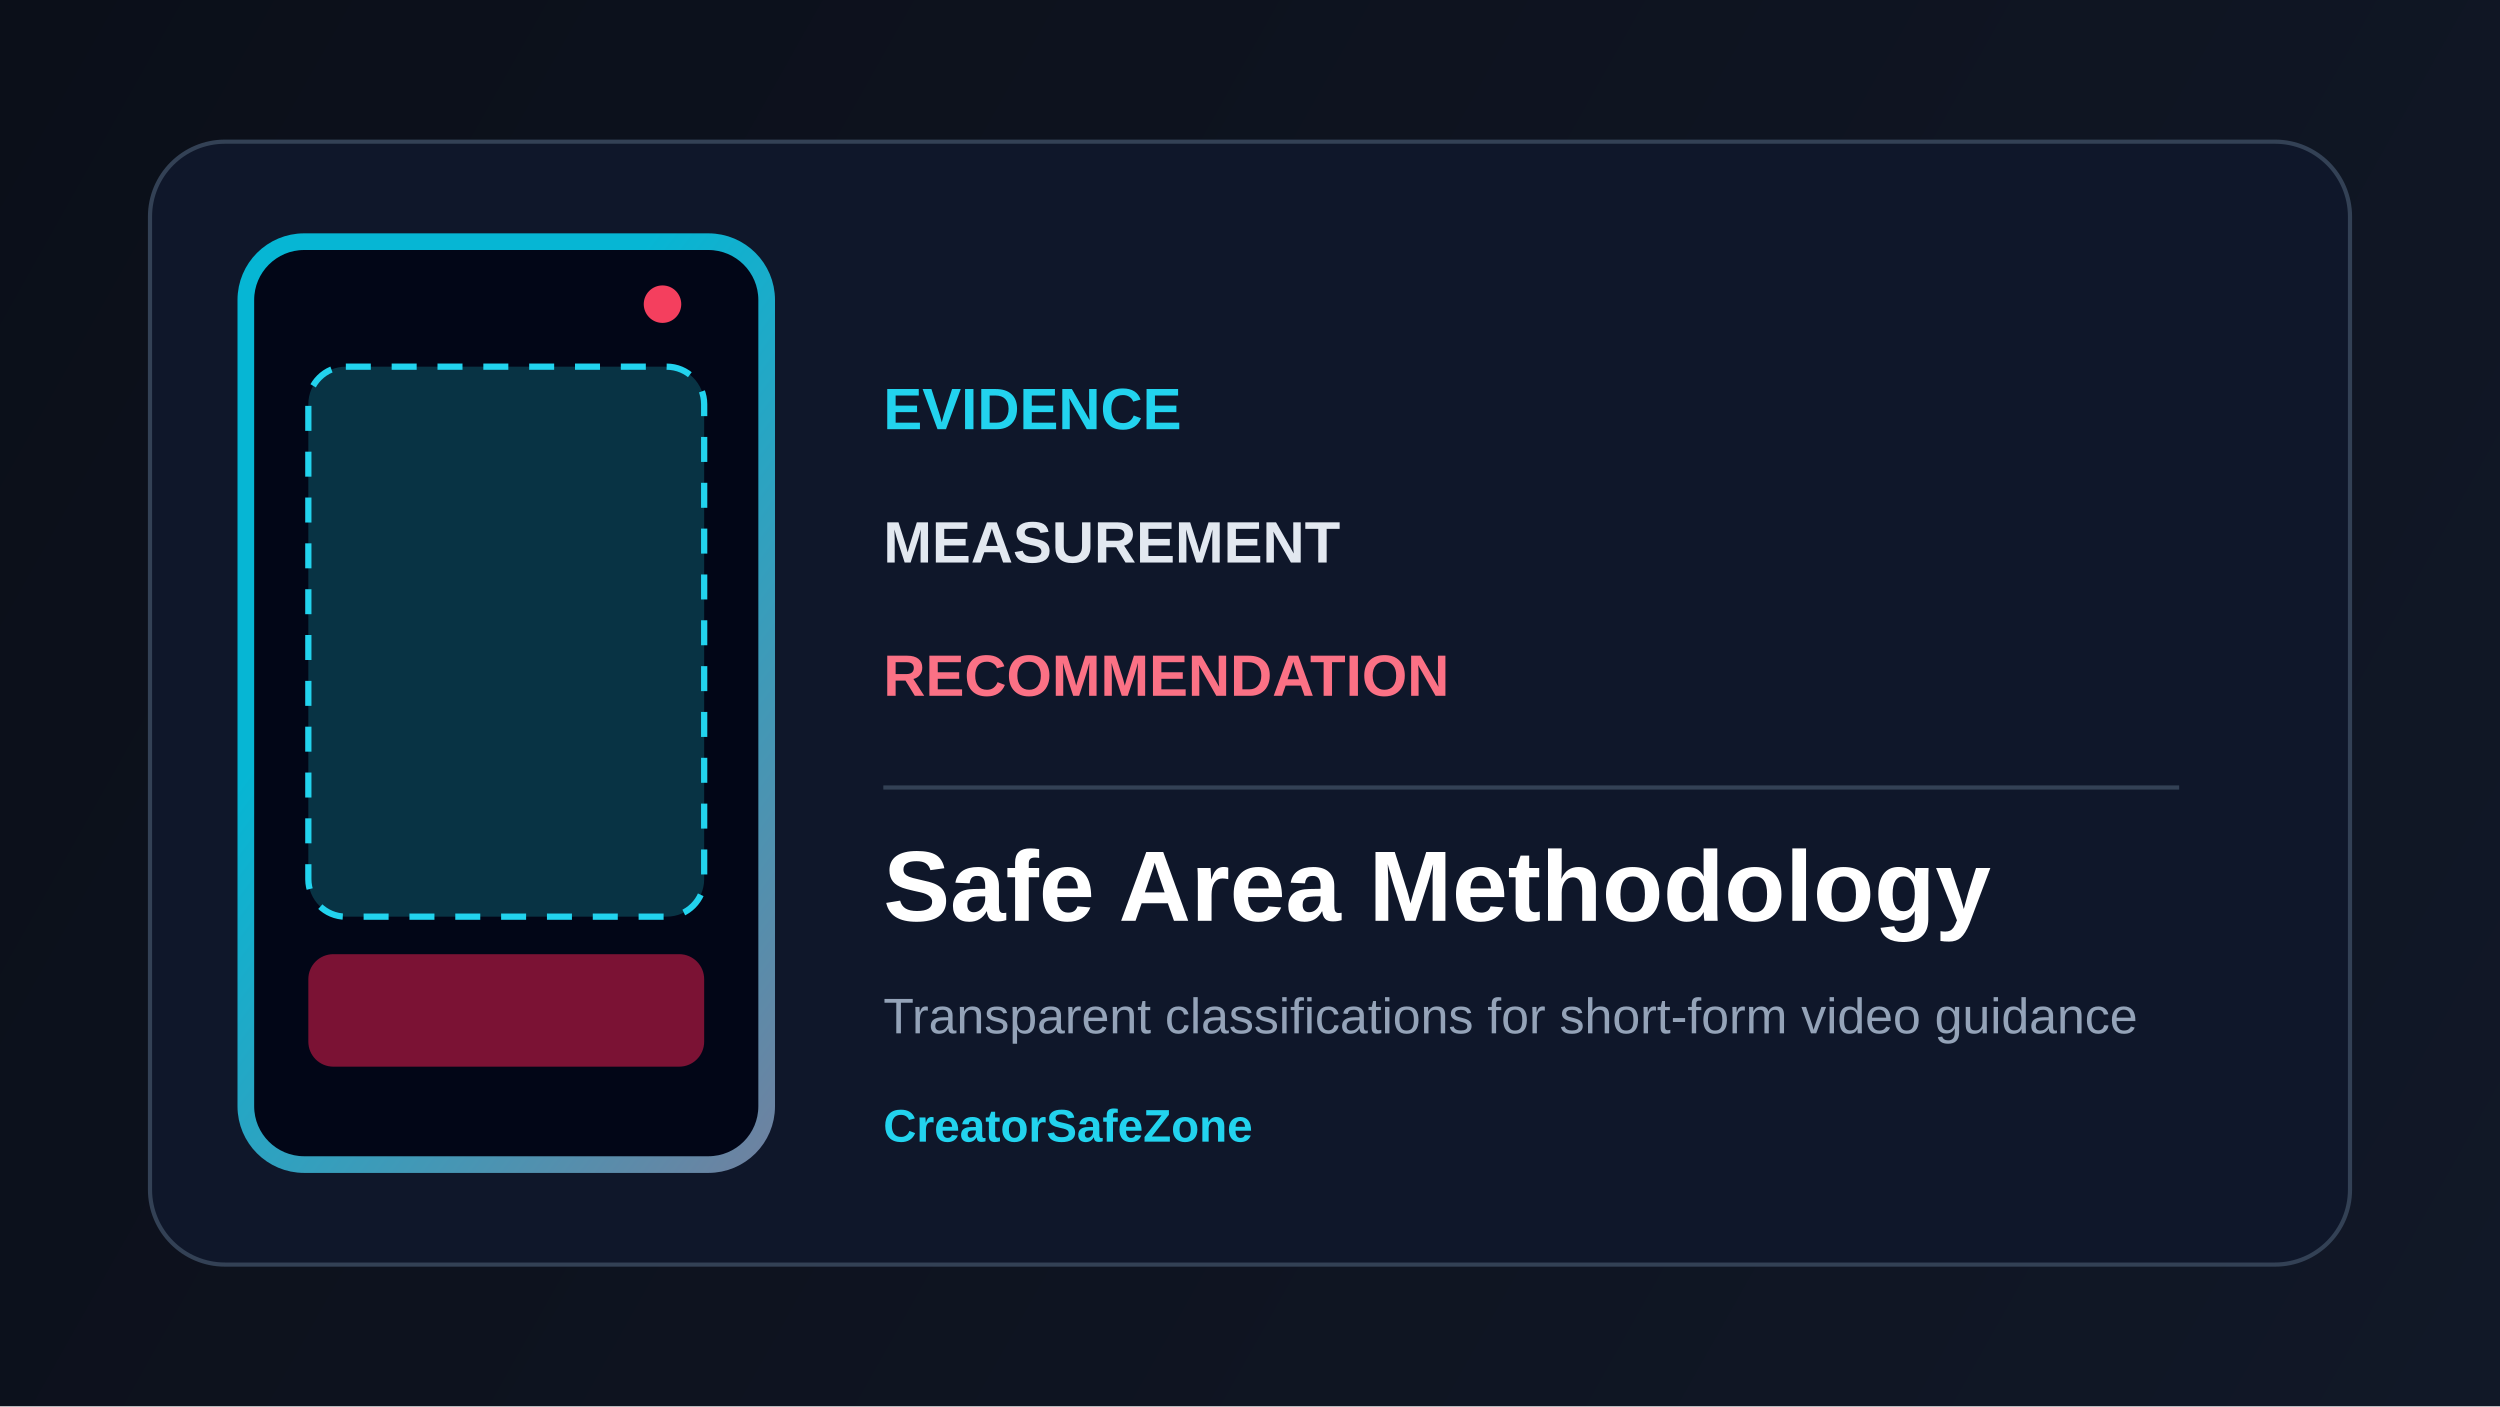
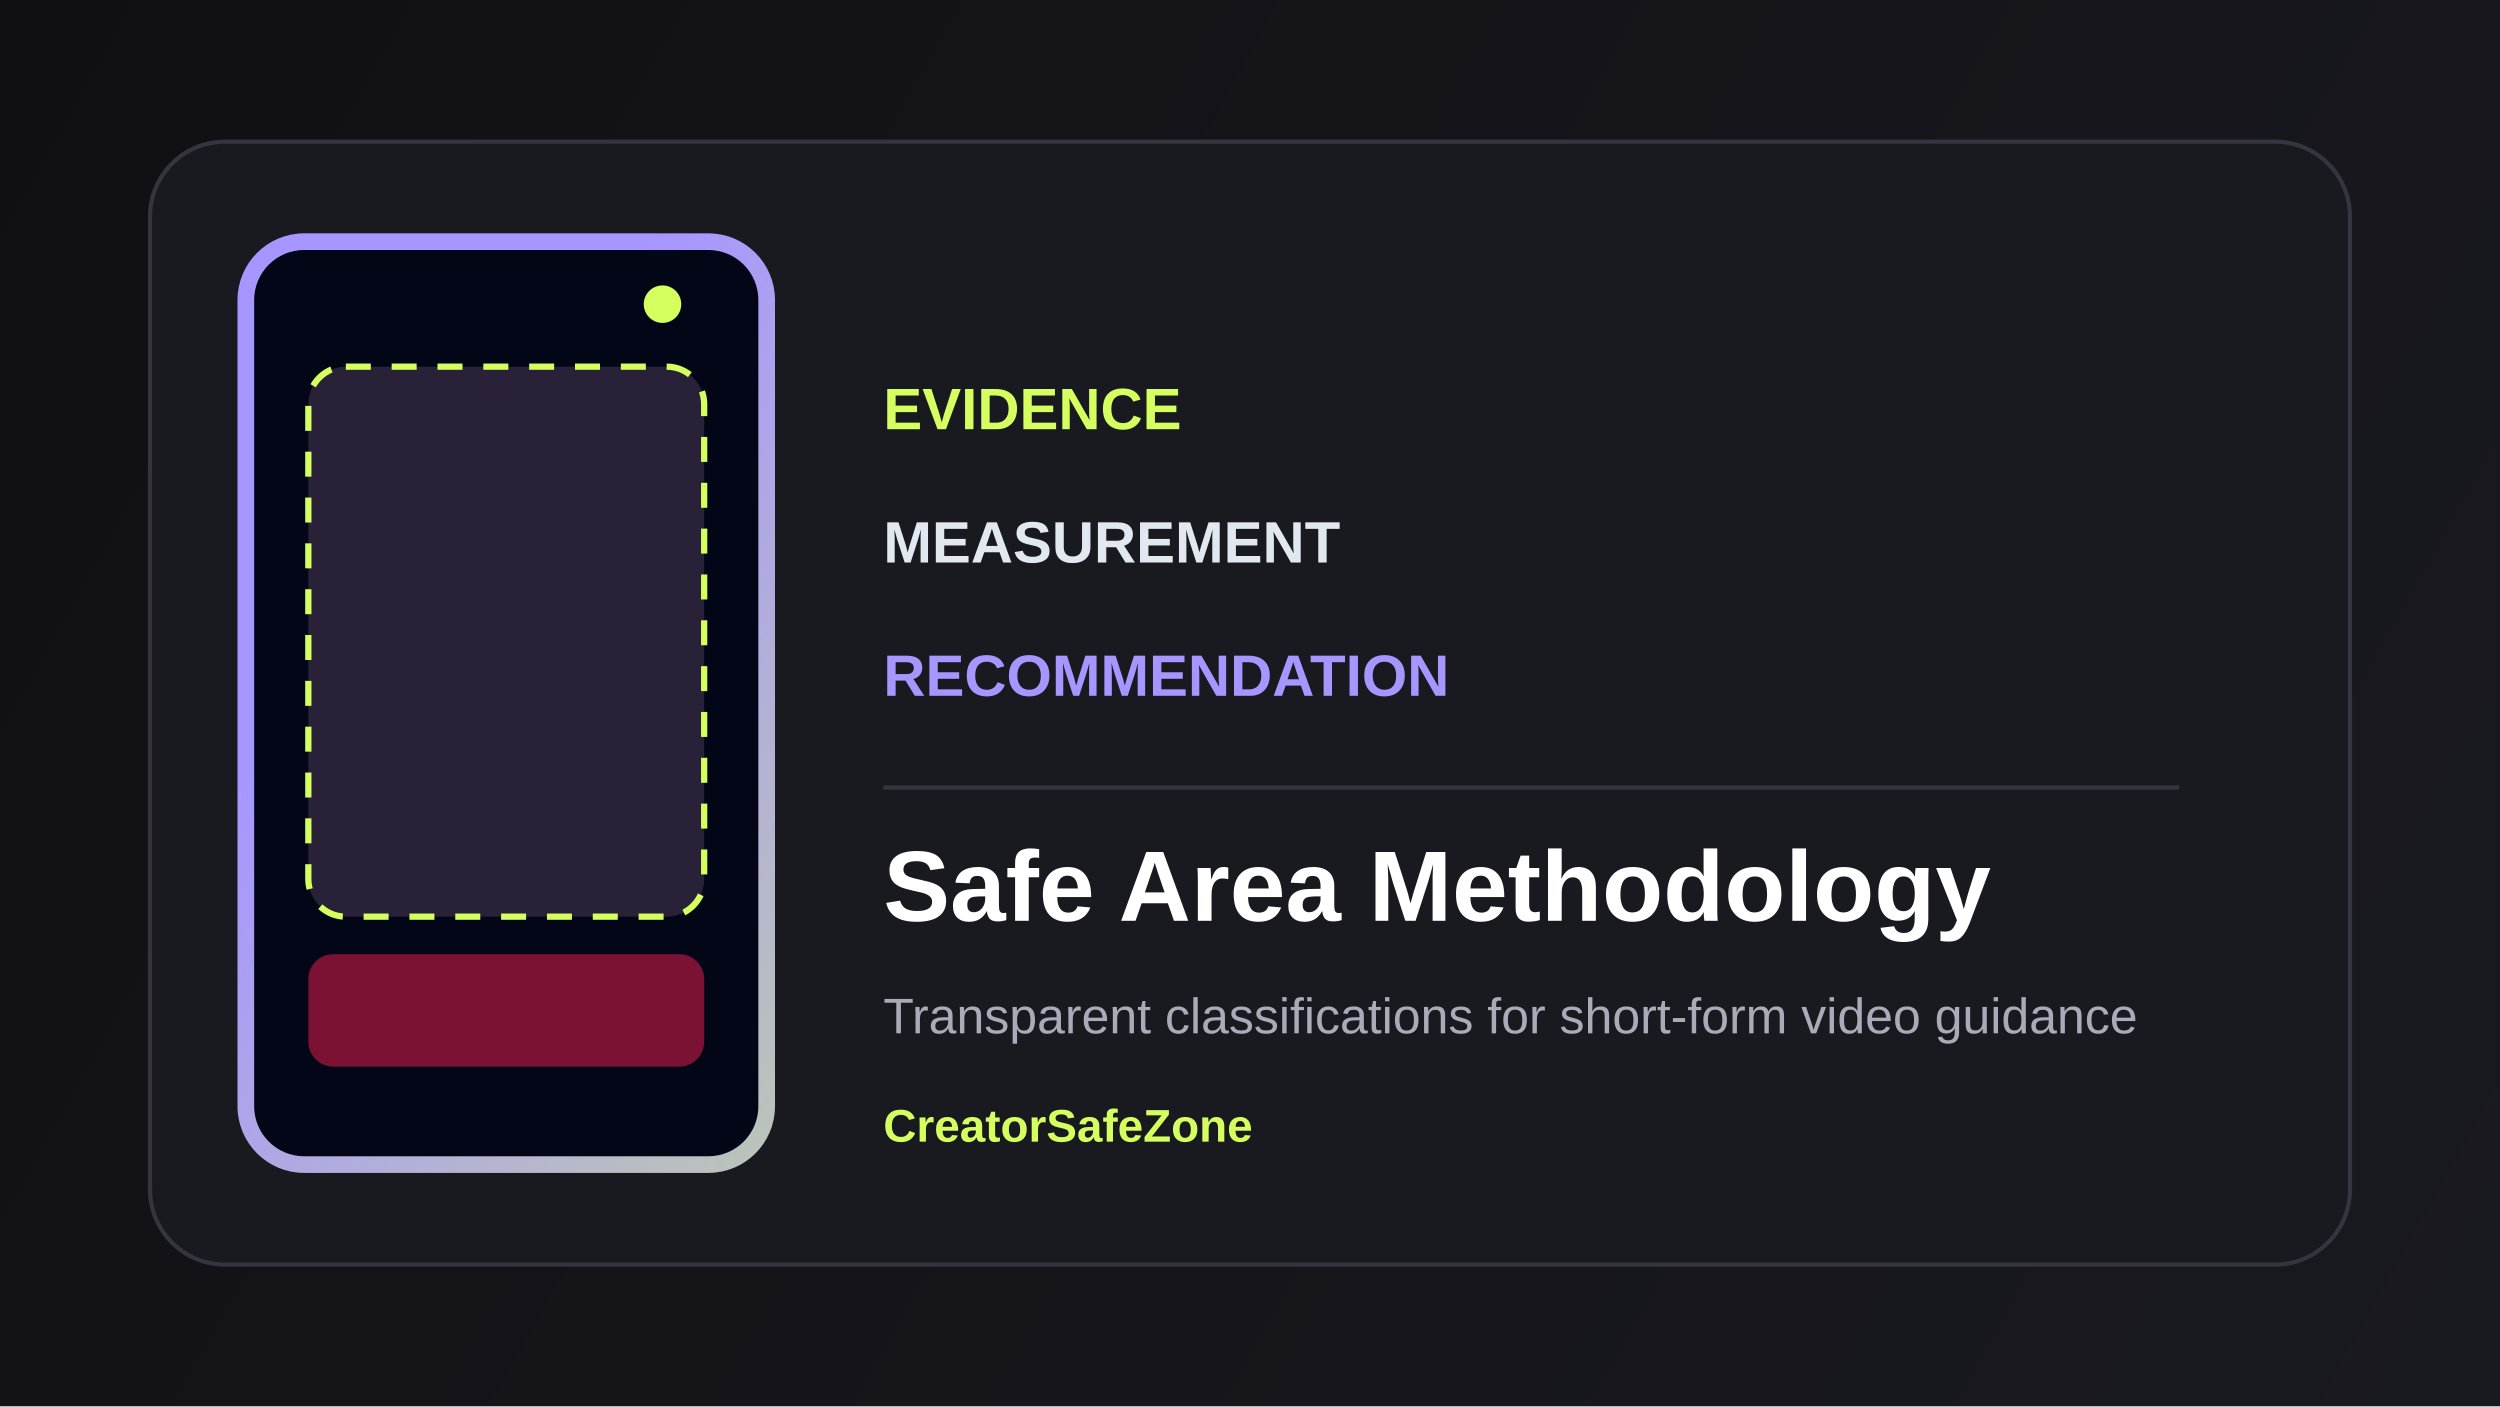
<svg xmlns="http://www.w3.org/2000/svg" width="1200" height="675" viewBox="0 0 1200 675" role="img" aria-labelledby="title desc">
  <defs>
    <linearGradient id="bg" x1="0" y1="0" x2="1200" y2="675" gradientUnits="userSpaceOnUse">
-       <stop stop-color="#0B0F19" />
-       <stop offset="1" stop-color="#111827" />
+       <stop stop-color="#101014" />
+       <stop offset="1" stop-color="#191920" />
    </linearGradient>
    <linearGradient id="accent" x1="300" y1="130" x2="870" y2="560" gradientUnits="userSpaceOnUse">
-       <stop stop-color="#06B6D4" />
-       <stop offset="1" stop-color="#F43F5E" />
+       <stop stop-color="#A796FF" />
+       <stop offset="1" stop-color="#D5FF5F" />
    </linearGradient>
  </defs>
  <rect width="1200" height="675" fill="url(#bg)" />
-   <rect x="72" y="68" width="1056" height="539" rx="36" fill="#0F172A" stroke="#334155" stroke-width="2" />
+   <rect x="72" y="68" width="1056" height="539" rx="36" fill="#191920" stroke="#353540" stroke-width="2" />
  <rect x="118" y="116" width="250" height="443" rx="28" fill="#020617" stroke="url(#accent)" stroke-width="8" />
-   <rect x="148" y="176" width="190" height="264" rx="18" fill="#083344" stroke="#22D3EE" stroke-width="3" stroke-dasharray="12 10" />
+   <rect x="148" y="176" width="190" height="264" rx="18" fill="#292137" stroke="#D5FF5F" stroke-width="3" stroke-dasharray="12 10" />
  <rect x="148" y="458" width="190" height="54" rx="12" fill="#881337" opacity="0.9" />
-   <circle cx="318" cy="146" r="9" fill="#F43F5E" />
-   <text x="424" y="206" font-family="Arial, Helvetica, sans-serif" font-size="28" font-weight="700" fill="#22D3EE">EVIDENCE</text>
+   <circle cx="318" cy="146" r="9" fill="#D5FF5F" />
+   <text x="424" y="206" font-family="Arial, Helvetica, sans-serif" font-size="28" font-weight="700" fill="#D5FF5F">EVIDENCE</text>
  <text x="424" y="270" font-family="Arial, Helvetica, sans-serif" font-size="28" font-weight="700" fill="#E2E8F0">MEASUREMENT</text>
-   <text x="424" y="334" font-family="Arial, Helvetica, sans-serif" font-size="28" font-weight="700" fill="#FB7185">RECOMMENDATION</text>
-   <path d="M424 378H1046" stroke="#334155" stroke-width="2" />
+   <text x="424" y="334" font-family="Arial, Helvetica, sans-serif" font-size="28" font-weight="700" fill="#A796FF">RECOMMENDATION</text>
+   <path d="M424 378H1046" stroke="#353540" stroke-width="2" />
  <text x="424" y="442" font-family="Arial, Helvetica, sans-serif" font-size="48" font-weight="800" fill="#FFFFFF">Safe Area Methodology</text>
-   <text x="424" y="496" font-family="Arial, Helvetica, sans-serif" font-size="24" fill="#94A3B8">Transparent classifications for short-form video guidance</text>
-   <text x="424" y="548" font-family="Arial, Helvetica, sans-serif" font-size="22" font-weight="700" fill="#22D3EE">CreatorSafeZone</text>
+   <text x="424" y="496" font-family="Arial, Helvetica, sans-serif" font-size="24" fill="#AAAAB9">Transparent classifications for short-form video guidance</text>
+   <text x="424" y="548" font-family="Arial, Helvetica, sans-serif" font-size="22" font-weight="700" fill="#D5FF5F">CreatorSafeZone</text>
</svg>
